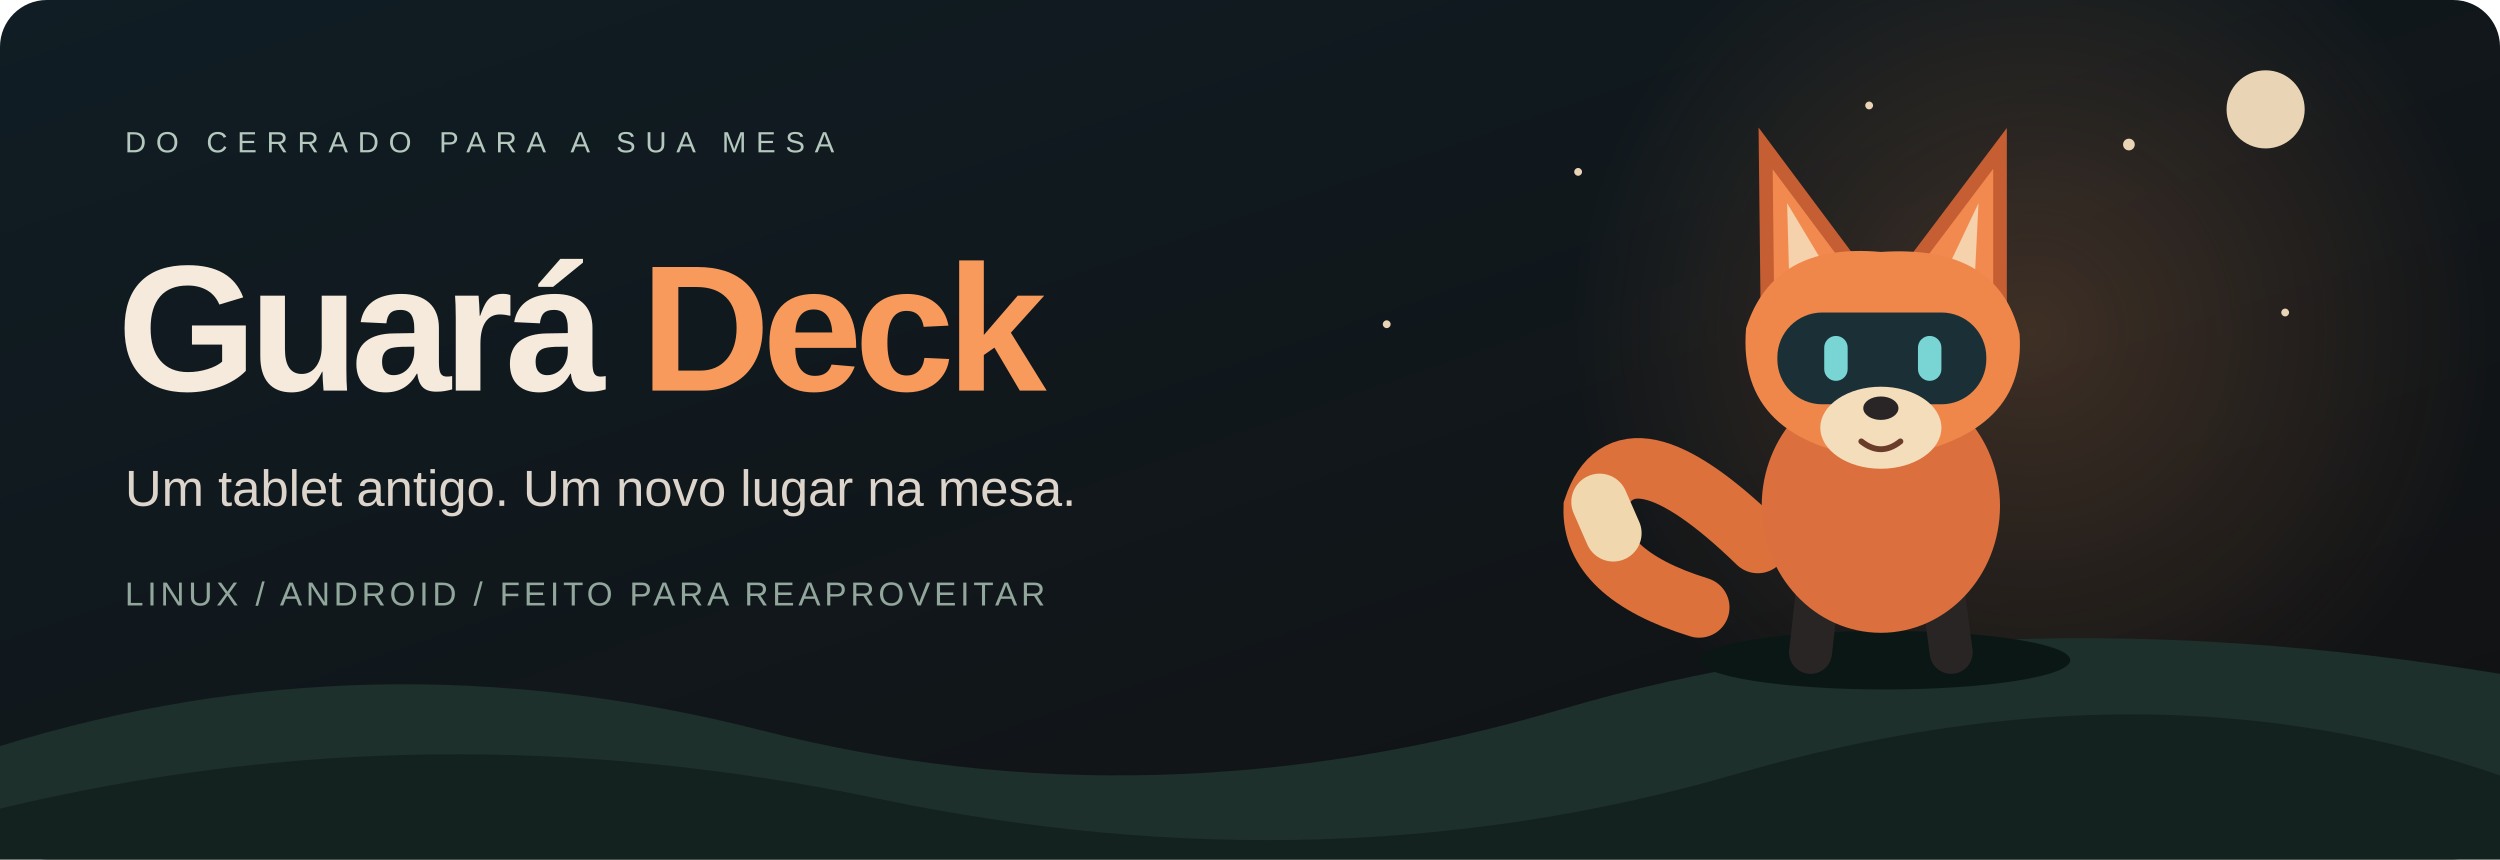
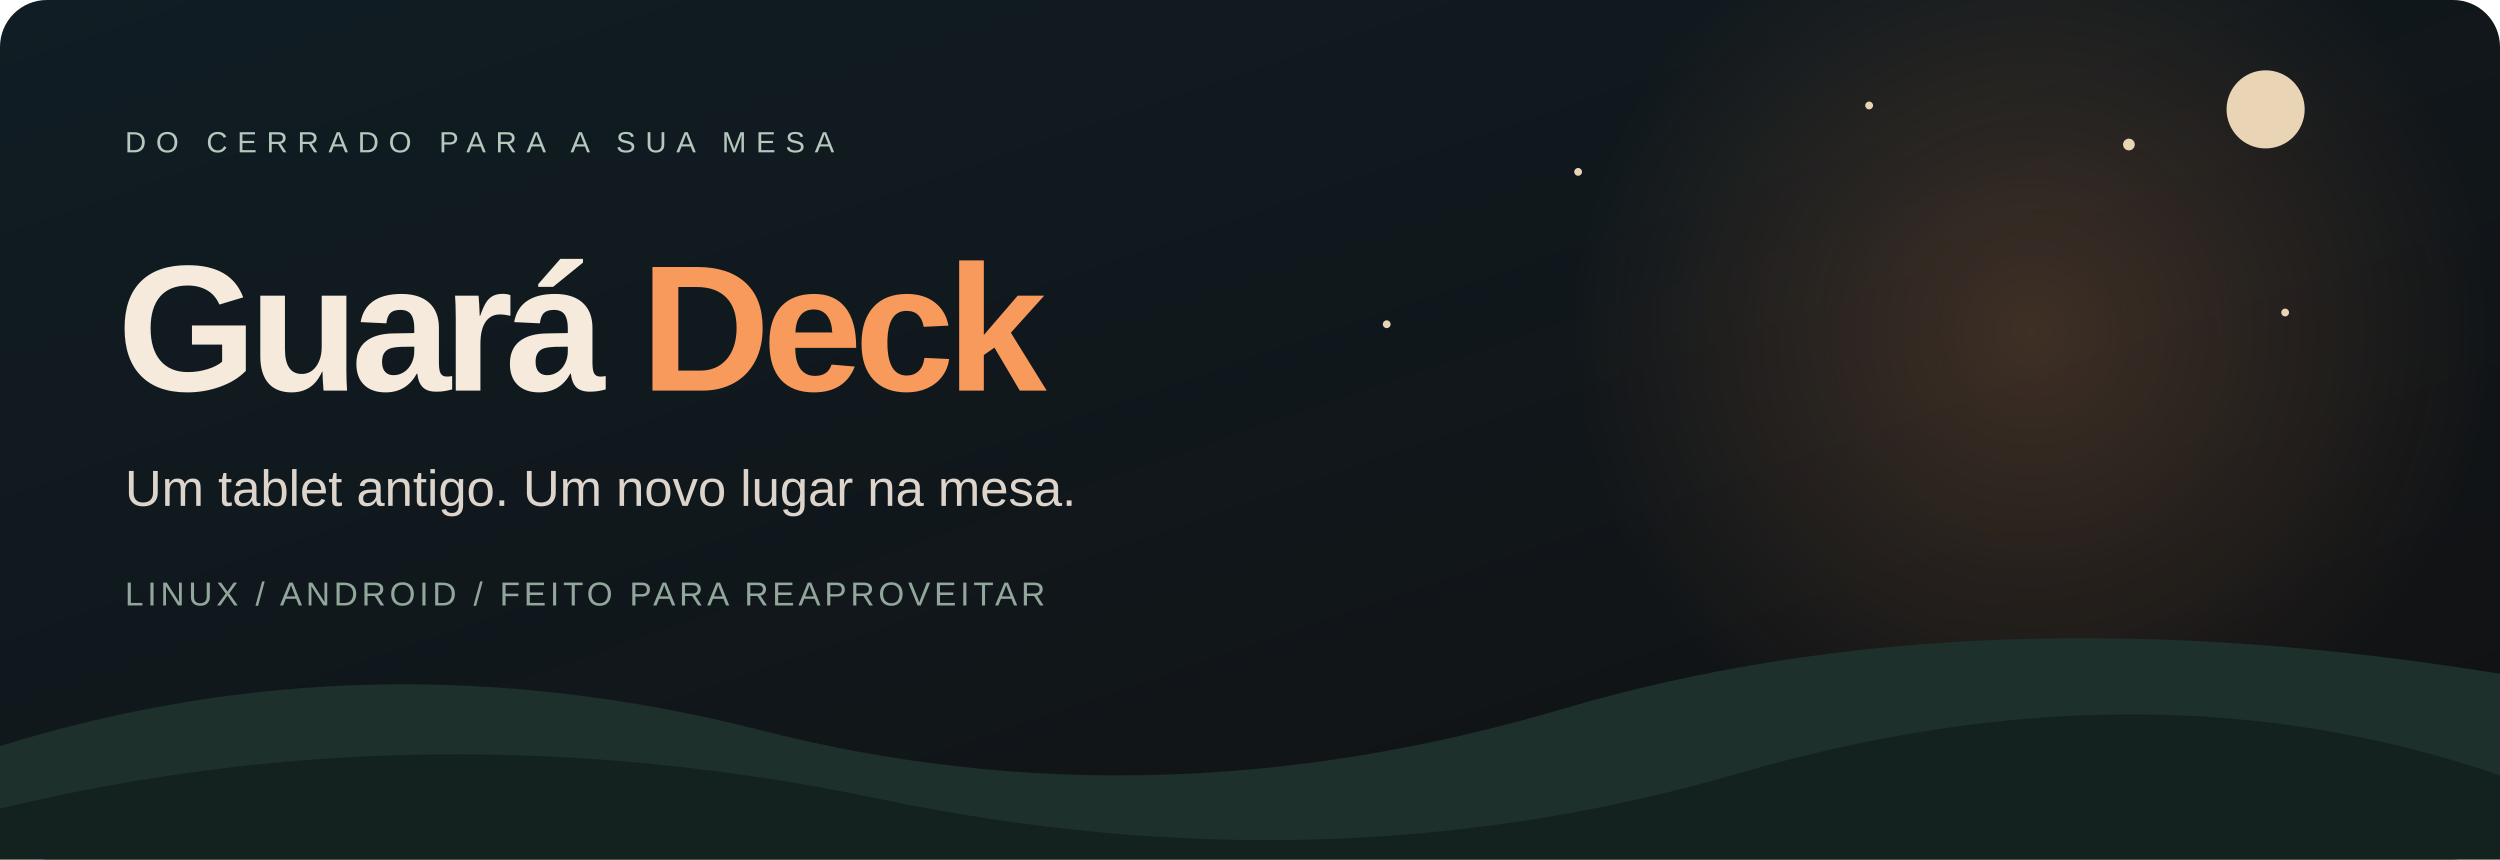
<svg xmlns="http://www.w3.org/2000/svg" width="1280" height="440" viewBox="0 0 1280 440" role="img" aria-labelledby="title desc">
  <defs>
    <linearGradient id="bg" x2="1" y2="1">
      <stop stop-color="#101d24" />
      <stop offset="1" stop-color="#111112" />
    </linearGradient>
    <radialGradient id="glow">
      <stop stop-color="#f39554" stop-opacity=".2" />
      <stop offset="1" stop-color="#f39554" stop-opacity="0" />
    </radialGradient>
  </defs>
  <rect width="1280" height="440" rx="24" fill="url(#bg)" />
  <circle cx="1040" cy="170" r="235" fill="url(#glow)" />
  <g fill="#e9d4b6">
    <circle cx="1090" cy="74" r="3" />
    <circle cx="808" cy="88" r="2" />
    <circle cx="1170" cy="160" r="2" />
    <circle cx="710" cy="166" r="2" />
    <circle cx="957" cy="54" r="2" />
    <circle cx="1160" cy="56" r="20" />
  </g>
  <path d="M0 382Q190 323 390 374T800 363T1280 345V440H0" fill="#1d302b" />
  <path d="M0 414Q220 361 450 409T890 396T1280 397V440H0" fill="#13221f" />
  <g font-family="Arial, Helvetica, sans-serif">
    <text x="64" y="78" fill="#b4c8bd" font-size="15" letter-spacing="5">DO CERRADO PARA A SUA MESA</text>
    <text x="60" y="200" fill="#f5eadc" font-size="92" font-weight="700" letter-spacing="-4">Guará<tspan dx="18" fill="#f89a5c">Deck</tspan>
    </text>
    <text x="64" y="259" fill="#ddd5cb" font-size="26">Um tablet antigo. Um novo lugar na mesa.</text>
    <text x="64" y="310" fill="#92a79c" font-size="17" letter-spacing="2">LINUX  /  ANDROID  /  FEITO PARA REAPROVEITAR</text>
  </g>
-   <g transform="translate(914 90)">
-     <path d="M-14 188Q-82 122 -98 170Q-99 204 -44 221" fill="none" stroke="#dd713c" stroke-width="31" stroke-linecap="round" />
-     <path d="M-95 167L-88 183" stroke="#f1d7ad" stroke-width="29" stroke-linecap="round" />
-     <ellipse cx="51" cy="248" rx="95" ry="15" fill="#0b1714" />
-     <path d="M20 182L13 244M77 184L85 244" stroke="#2a2525" stroke-width="22" stroke-linecap="round" />
-     <ellipse cx="49" cy="169" rx="61" ry="65" fill="#db703e" />
-     <path d="M-9 75L-10 -14L43 57M58 55L110 -14L110 83" fill="#f28a50" stroke="#c65e34" stroke-width="7" />
-     <path d="M2 50L1 14L25 54M80 54L99 14L97 54" fill="#f5d1ac" />
-     <path d="M-20 78Q-6 34 49 39Q109 35 120 81Q124 135 49 145Q-25 137 -20 78" fill="#ef874b" />
-     <rect x="-4" y="70" width="107" height="47" rx="23" fill="#1b3036" />
-     <g fill="#79d5d4">
-       <rect x="20" y="82" width="12" height="23" rx="6" />
-       <rect x="68" y="82" width="12" height="23" rx="6" />
-     </g>
-     <ellipse cx="49" cy="129" rx="31" ry="21" fill="#f4ddbb" />
-     <ellipse cx="49" cy="119" rx="9" ry="6" fill="#292526" />
-     <path d="M39 136Q49 144 59 136" fill="none" stroke="#6a3d2b" stroke-width="3" stroke-linecap="round" />
-   </g>
</svg>
